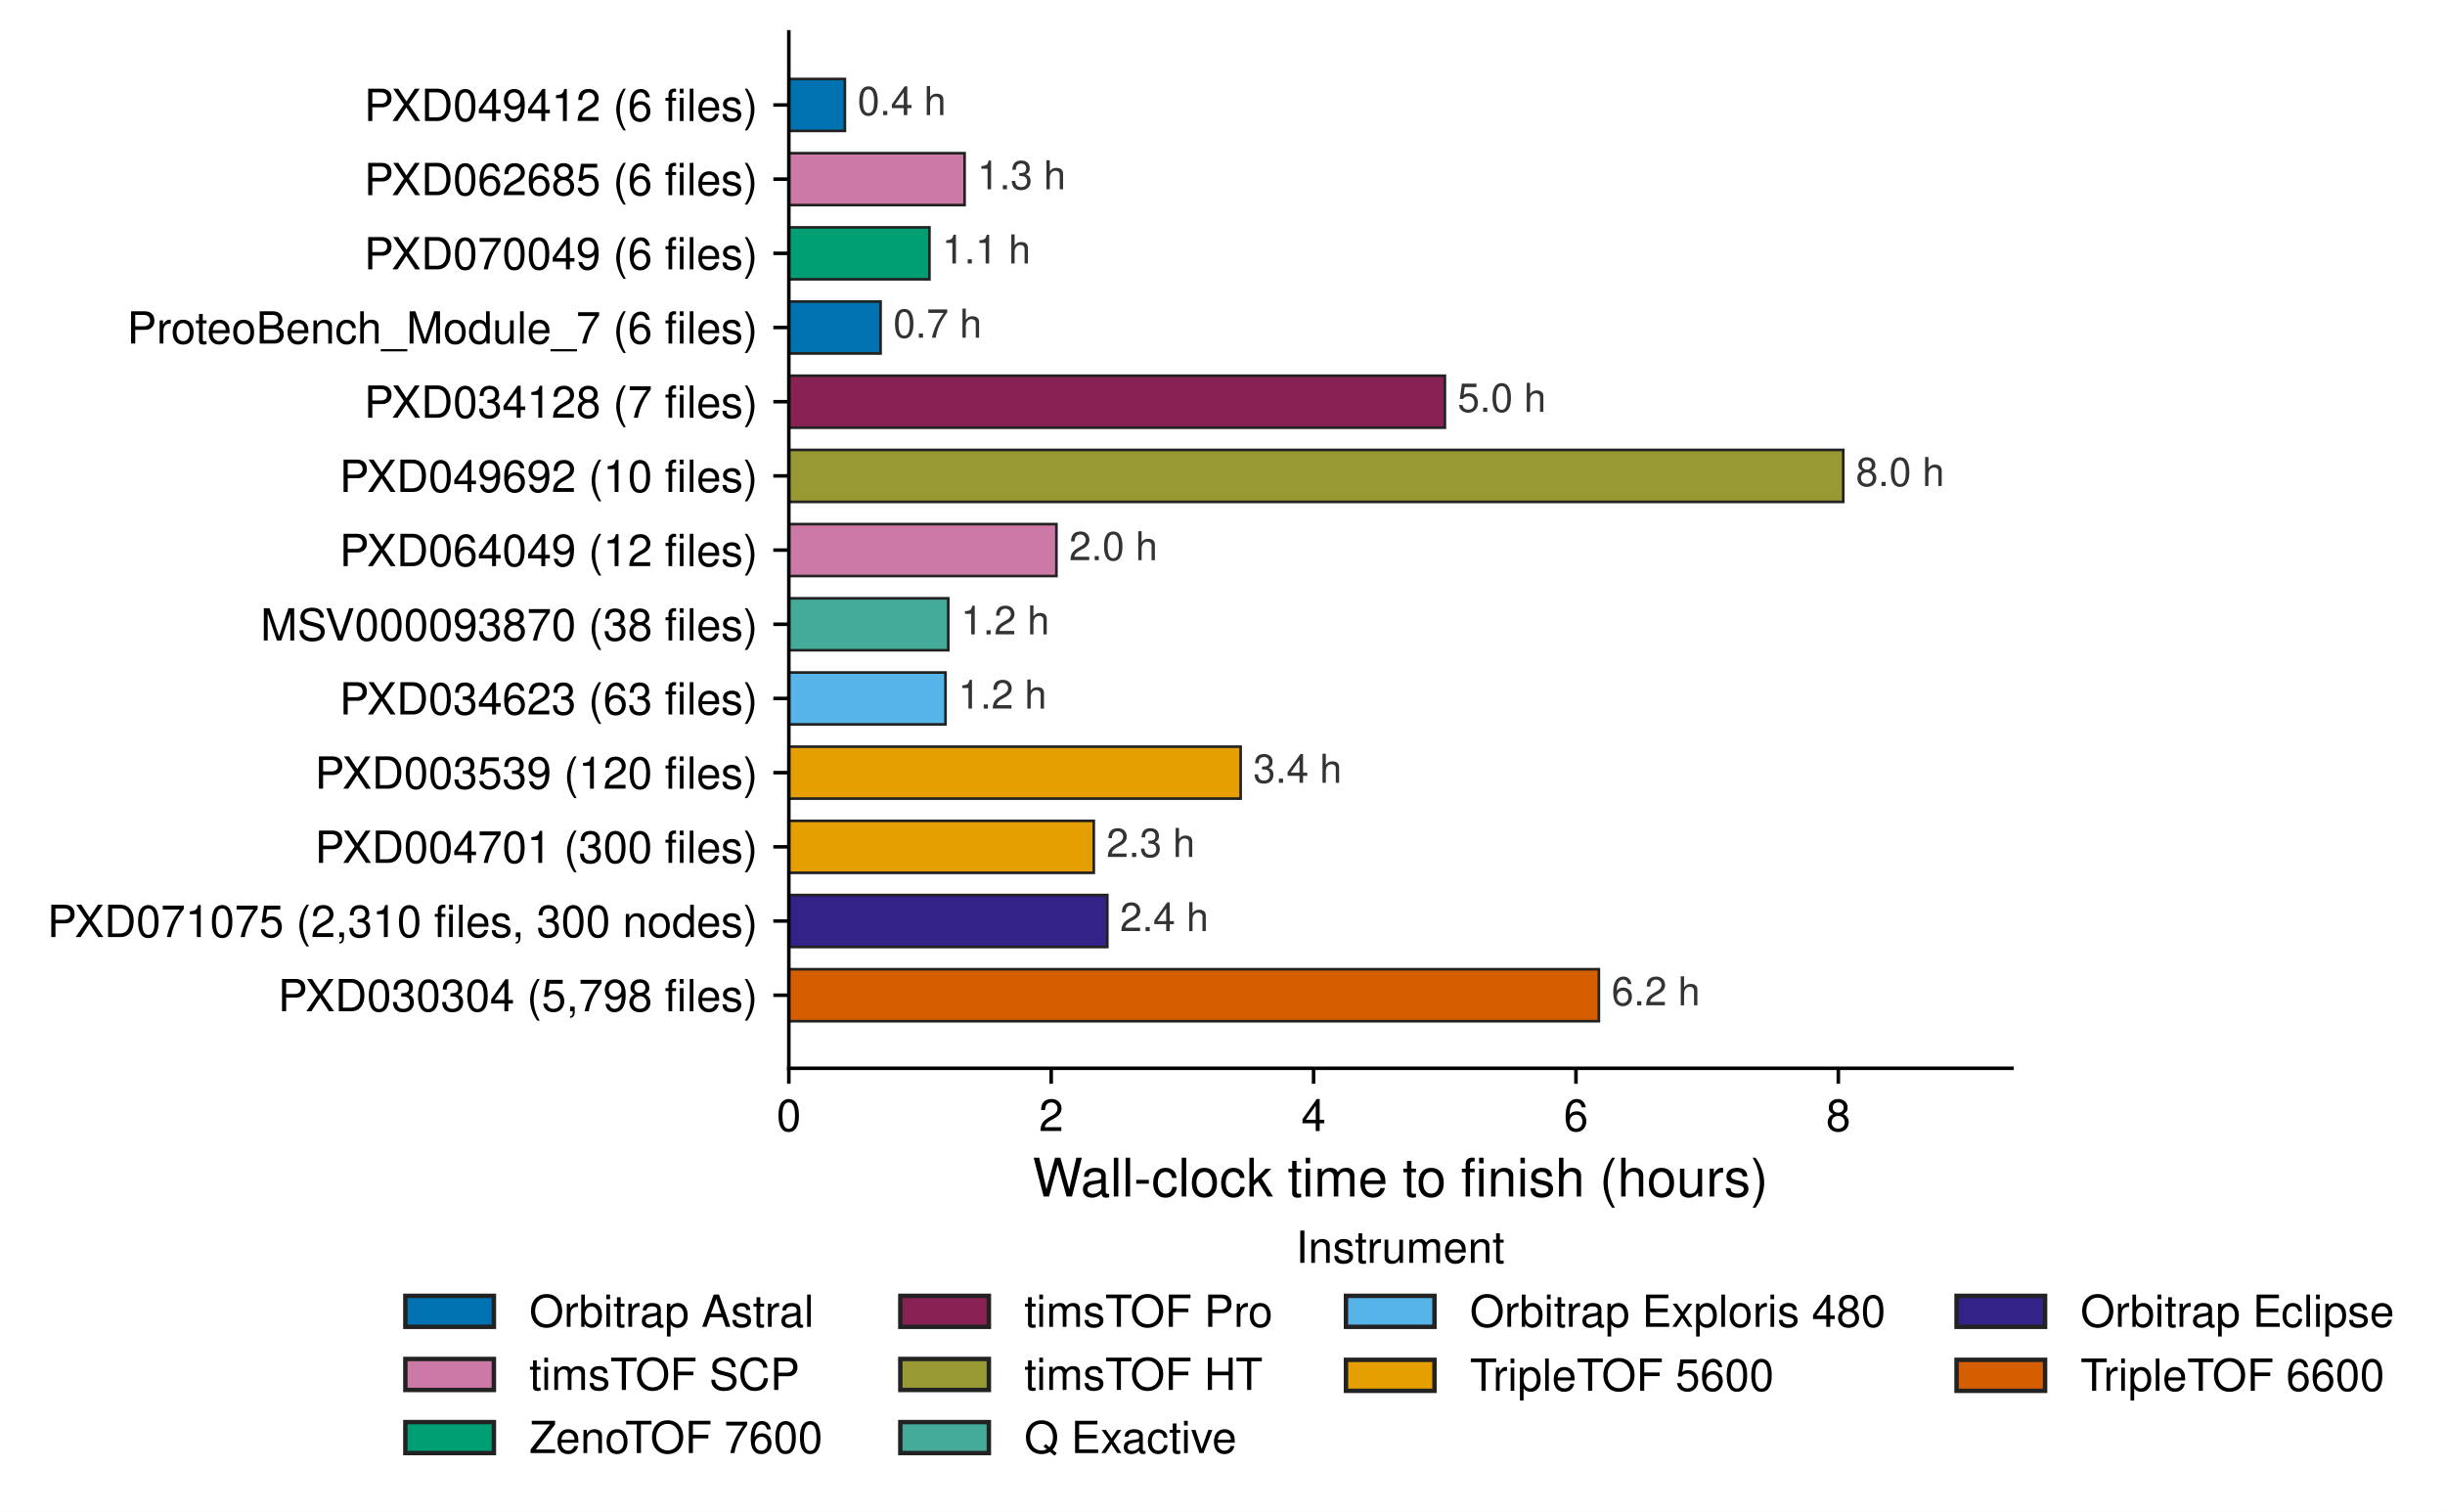
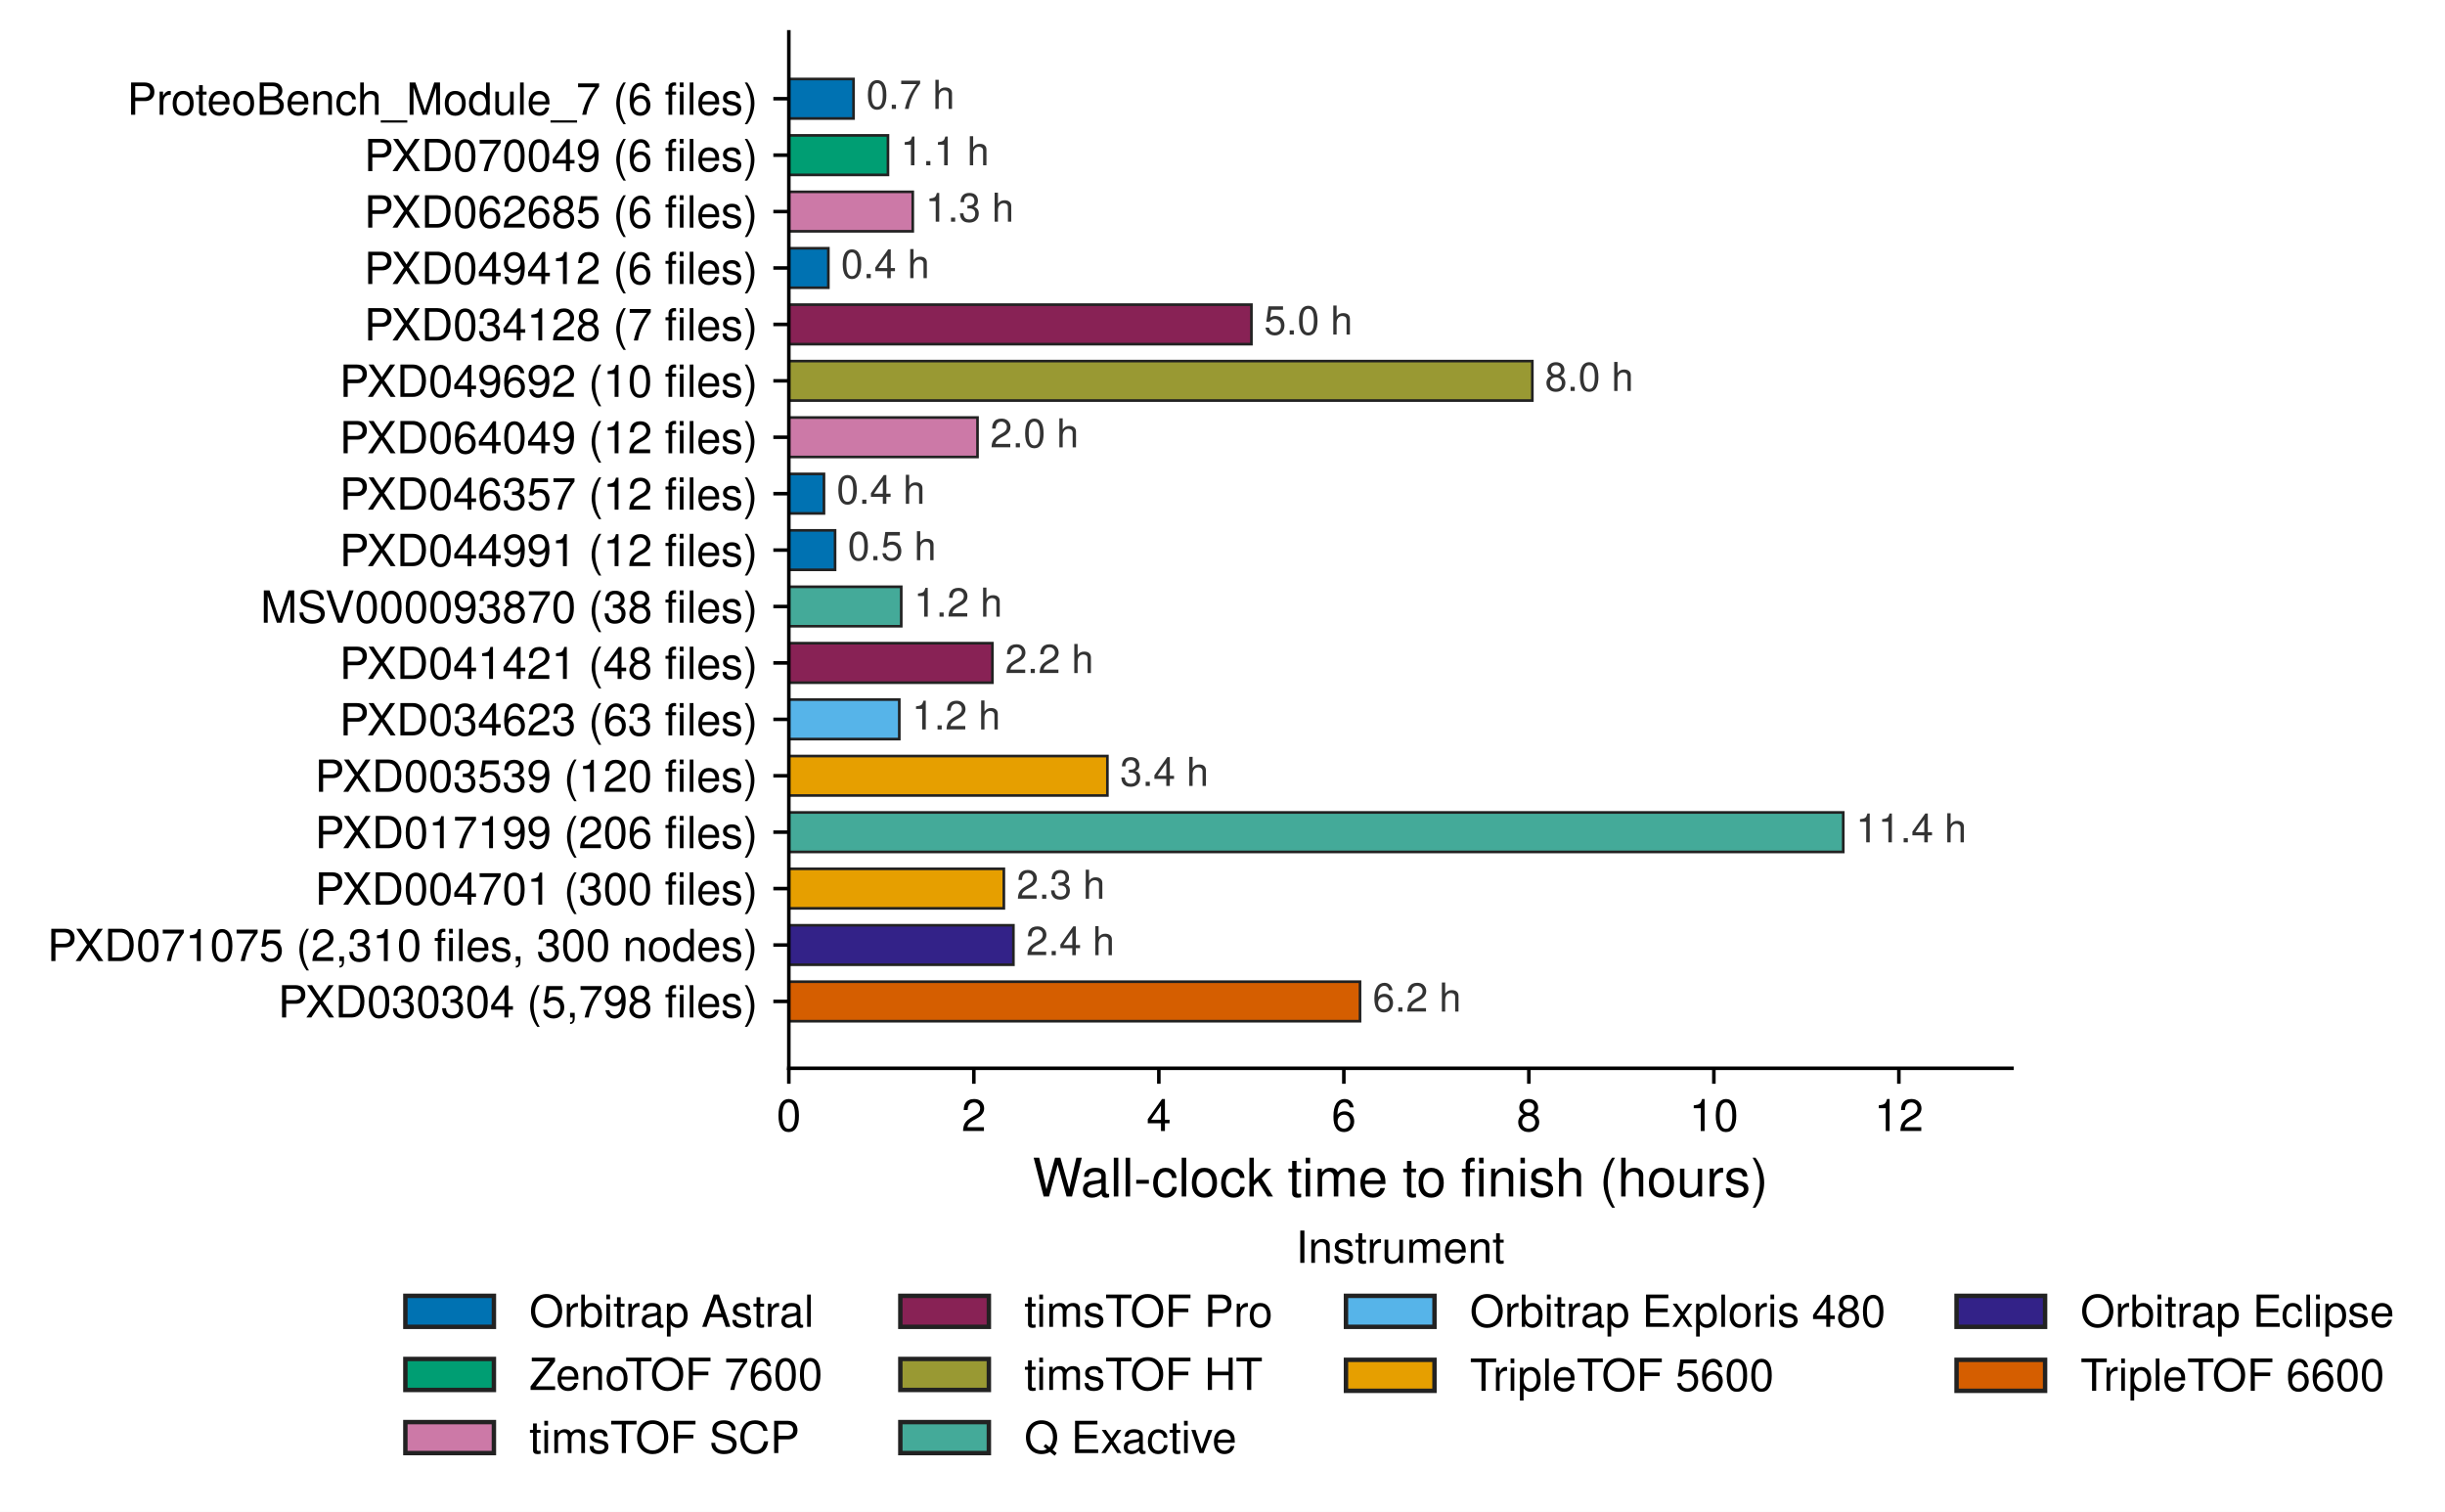
<svg xmlns="http://www.w3.org/2000/svg" xmlns:xlink="http://www.w3.org/1999/xlink" width="552.297pt" height="341.514pt" viewBox="0 0 552.297 341.514" version="1.1">
  <defs>
    <style type="text/css">*{stroke-linejoin: round; stroke-linecap: butt}</style>
  </defs>
  <g id="figure_1">
    <g id="patch_1">
      <path d="M 0 341.514  L 552.297 341.514  L 552.297 0  L 0 0  z " style="fill: #ffffff" />
    </g>
    <g id="axes_1">
      <g id="patch_2">
        <path d="M 178.188 241.312  L 454.478 241.312  L 454.478 7.2  L 178.188 7.2  z " style="fill: #ffffff" />
      </g>
      <g id="patch_3">
-         <path d="M 178.188 17.841  L 190.848 17.841  L 190.848 29.572  L 178.188 29.572  z " clip-path="url(#p9a6f08296a)" style="fill: #0072b2; stroke: #222222; stroke-width: 0.6; stroke-linejoin: miter" />
+         <path d="M 178.188 17.841  L 192.803 17.841  L 192.803 26.762  L 178.188 26.762  z " clip-path="url(#p09c5622403)" style="fill: #0072b2; stroke: #222222; stroke-width: 0.6; stroke-linejoin: miter" />
      </g>
      <g id="patch_4">
-         <path d="M 178.188 34.6  L 217.888 34.6  L 217.888 46.33  L 178.188 46.33  z " clip-path="url(#p9a6f08296a)" style="fill: #cc79a7; stroke: #222222; stroke-width: 0.6; stroke-linejoin: miter" />
+         <path d="M 178.188 30.586  L 200.58 30.586  L 200.58 39.507  L 178.188 39.507  z " clip-path="url(#p09c5622403)" style="fill: #009e73; stroke: #222222; stroke-width: 0.6; stroke-linejoin: miter" />
      </g>
      <g id="patch_5">
-         <path d="M 178.188 51.358  L 209.945 51.358  L 209.945 63.089  L 178.188 63.089  z " clip-path="url(#p9a6f08296a)" style="fill: #009e73; stroke: #222222; stroke-width: 0.6; stroke-linejoin: miter" />
+         <path d="M 178.188 43.33  L 206.181 43.33  L 206.181 52.251  L 178.188 52.251  z " clip-path="url(#p09c5622403)" style="fill: #cc79a7; stroke: #222222; stroke-width: 0.6; stroke-linejoin: miter" />
      </g>
      <g id="patch_6">
-         <path d="M 178.188 68.116  L 198.915 68.116  L 198.915 79.847  L 178.188 79.847  z " clip-path="url(#p9a6f08296a)" style="fill: #0072b2; stroke: #222222; stroke-width: 0.6; stroke-linejoin: miter" />
+         <path d="M 178.188 56.074  L 187.114 56.074  L 187.114 64.995  L 178.188 64.995  z " clip-path="url(#p09c5622403)" style="fill: #0072b2; stroke: #222222; stroke-width: 0.6; stroke-linejoin: miter" />
      </g>
      <g id="patch_7">
-         <path d="M 178.188 84.874  L 326.381 84.874  L 326.381 96.605  L 178.188 96.605  z " clip-path="url(#p9a6f08296a)" style="fill: #882255; stroke: #222222; stroke-width: 0.6; stroke-linejoin: miter" />
+         <path d="M 178.188 68.818  L 282.682 68.818  L 282.682 77.739  L 178.188 77.739  z " clip-path="url(#p09c5622403)" style="fill: #882255; stroke: #222222; stroke-width: 0.6; stroke-linejoin: miter" />
      </g>
      <g id="patch_8">
-         <path d="M 178.188 101.632  L 416.369 101.632  L 416.369 113.363  L 178.188 113.363  z " clip-path="url(#p9a6f08296a)" style="fill: #999933; stroke: #222222; stroke-width: 0.6; stroke-linejoin: miter" />
+         <path d="M 178.188 81.563  L 346.134 81.563  L 346.134 90.484  L 178.188 90.484  z " clip-path="url(#p09c5622403)" style="fill: #999933; stroke: #222222; stroke-width: 0.6; stroke-linejoin: miter" />
      </g>
      <g id="patch_9">
-         <path d="M 178.188 118.391  L 238.632 118.391  L 238.632 130.121  L 178.188 130.121  z " clip-path="url(#p9a6f08296a)" style="fill: #cc79a7; stroke: #222222; stroke-width: 0.6; stroke-linejoin: miter" />
+         <path d="M 178.188 94.307  L 220.808 94.307  L 220.808 103.228  L 178.188 103.228  z " clip-path="url(#p09c5622403)" style="fill: #cc79a7; stroke: #222222; stroke-width: 0.6; stroke-linejoin: miter" />
      </g>
      <g id="patch_10">
-         <path d="M 178.188 135.149  L 214.201 135.149  L 214.201 146.88  L 178.188 146.88  z " clip-path="url(#p9a6f08296a)" style="fill: #44aa99; stroke: #222222; stroke-width: 0.6; stroke-linejoin: miter" />
+         <path d="M 178.188 107.051  L 186.124 107.051  L 186.124 115.972  L 178.188 115.972  z " clip-path="url(#p09c5622403)" style="fill: #0072b2; stroke: #222222; stroke-width: 0.6; stroke-linejoin: miter" />
      </g>
      <g id="patch_11">
-         <path d="M 178.188 151.907  L 213.575 151.907  L 213.575 163.638  L 178.188 163.638  z " clip-path="url(#p9a6f08296a)" style="fill: #56b4e9; stroke: #222222; stroke-width: 0.6; stroke-linejoin: miter" />
+         <path d="M 178.188 119.796  L 188.629 119.796  L 188.629 128.716  L 178.188 128.716  z " clip-path="url(#p09c5622403)" style="fill: #0072b2; stroke: #222222; stroke-width: 0.6; stroke-linejoin: miter" />
      </g>
      <g id="patch_12">
-         <path d="M 178.188 168.665  L 280.243 168.665  L 280.243 180.396  L 178.188 180.396  z " clip-path="url(#p9a6f08296a)" style="fill: #e69f00; stroke: #222222; stroke-width: 0.6; stroke-linejoin: miter" />
+         <path d="M 178.188 132.54  L 203.581 132.54  L 203.581 141.461  L 178.188 141.461  z " clip-path="url(#p09c5622403)" style="fill: #44aa99; stroke: #222222; stroke-width: 0.6; stroke-linejoin: miter" />
      </g>
      <g id="patch_13">
-         <path d="M 178.188 185.423  L 247.069 185.423  L 247.069 197.154  L 178.188 197.154  z " clip-path="url(#p9a6f08296a)" style="fill: #e69f00; stroke: #222222; stroke-width: 0.6; stroke-linejoin: miter" />
+         <path d="M 178.188 145.284  L 224.176 145.284  L 224.176 154.205  L 178.188 154.205  z " clip-path="url(#p09c5622403)" style="fill: #882255; stroke: #222222; stroke-width: 0.6; stroke-linejoin: miter" />
      </g>
      <g id="patch_14">
-         <path d="M 178.188 202.182  L 250.13 202.182  L 250.13 213.912  L 178.188 213.912  z " clip-path="url(#p9a6f08296a)" style="fill: #332288; stroke: #222222; stroke-width: 0.6; stroke-linejoin: miter" />
+         <path d="M 178.188 158.028  L 203.14 158.028  L 203.14 166.949  L 178.188 166.949  z " clip-path="url(#p09c5622403)" style="fill: #56b4e9; stroke: #222222; stroke-width: 0.6; stroke-linejoin: miter" />
      </g>
      <g id="patch_15">
-         <path d="M 178.188 218.94  L 361.167 218.94  L 361.167 230.671  L 178.188 230.671  z " clip-path="url(#p9a6f08296a)" style="fill: #d55e00; stroke: #222222; stroke-width: 0.6; stroke-linejoin: miter" />
+         <path d="M 178.188 170.773  L 250.149 170.773  L 250.149 179.694  L 178.188 179.694  z " clip-path="url(#p09c5622403)" style="fill: #e69f00; stroke: #222222; stroke-width: 0.6; stroke-linejoin: miter" />
+       </g>
+       <g id="patch_16">
+         <path d="M 178.188 183.517  L 416.369 183.517  L 416.369 192.438  L 178.188 192.438  z " clip-path="url(#p09c5622403)" style="fill: #44aa99; stroke: #222222; stroke-width: 0.6; stroke-linejoin: miter" />
+       </g>
+       <g id="patch_17">
+         <path d="M 178.188 196.261  L 226.758 196.261  L 226.758 205.182  L 178.188 205.182  z " clip-path="url(#p09c5622403)" style="fill: #e69f00; stroke: #222222; stroke-width: 0.6; stroke-linejoin: miter" />
+       </g>
+       <g id="patch_18">
+         <path d="M 178.188 209.005  L 228.915 209.005  L 228.915 217.926  L 178.188 217.926  z " clip-path="url(#p09c5622403)" style="fill: #332288; stroke: #222222; stroke-width: 0.6; stroke-linejoin: miter" />
+       </g>
+       <g id="patch_19">
+         <path d="M 178.188 221.75  L 307.21 221.75  L 307.21 230.671  L 178.188 230.671  z " clip-path="url(#p09c5622403)" style="fill: #d55e00; stroke: #222222; stroke-width: 0.6; stroke-linejoin: miter" />
      </g>
      <g id="matplotlib.axis_1">
        <g id="xtick_1">
          <g id="line2d_1">
            <defs>
-               <path id="m2a2c3f2db8" d="M 0 0  L 0 3.5  " style="stroke: #000000; stroke-width: 0.8" />
+               <path id="m96ff154ccd" d="M 0 0  L 0 3.5  " style="stroke: #000000; stroke-width: 0.8" />
            </defs>
            <g>
-               <use xlink:href="#m2a2c3f2db8" x="178.188" y="241.312" style="stroke: #000000; stroke-width: 0.8" />
+               <use xlink:href="#m96ff154ccd" x="178.188" y="241.312" style="stroke: #000000; stroke-width: 0.8" />
            </g>
          </g>
          <g id="text_1">
            <text style="font-size: 10px; font-family: 'Helvetica', 'Arial', 'DejaVu Sans', sans-serif; text-anchor: middle" x="178.188" y="255.485" transform="rotate(-0 178.1875 255.4854)">0</text>
          </g>
        </g>
        <g id="xtick_2">
          <g id="line2d_2">
            <g>
-               <use xlink:href="#m2a2c3f2db8" x="237.455" y="241.312" style="stroke: #000000; stroke-width: 0.8" />
+               <use xlink:href="#m96ff154ccd" x="219.978" y="241.312" style="stroke: #000000; stroke-width: 0.8" />
            </g>
          </g>
          <g id="text_2">
-             <text style="font-size: 10px; font-family: 'Helvetica', 'Arial', 'DejaVu Sans', sans-serif; text-anchor: middle" x="237.455" y="255.485" transform="rotate(-0 237.4549 255.4854)">2</text>
+             <text style="font-size: 10px; font-family: 'Helvetica', 'Arial', 'DejaVu Sans', sans-serif; text-anchor: middle" x="219.978" y="255.485" transform="rotate(-0 219.9781 255.4854)">2</text>
          </g>
        </g>
        <g id="xtick_3">
          <g id="line2d_3">
            <g>
-               <use xlink:href="#m2a2c3f2db8" x="296.722" y="241.312" style="stroke: #000000; stroke-width: 0.8" />
+               <use xlink:href="#m96ff154ccd" x="261.769" y="241.312" style="stroke: #000000; stroke-width: 0.8" />
            </g>
          </g>
          <g id="text_3">
-             <text style="font-size: 10px; font-family: 'Helvetica', 'Arial', 'DejaVu Sans', sans-serif; text-anchor: middle" x="296.722" y="255.485" transform="rotate(-0 296.7224 255.4854)">4</text>
+             <text style="font-size: 10px; font-family: 'Helvetica', 'Arial', 'DejaVu Sans', sans-serif; text-anchor: middle" x="261.769" y="255.485" transform="rotate(-0 261.7688 255.4854)">4</text>
          </g>
        </g>
        <g id="xtick_4">
          <g id="line2d_4">
            <g>
-               <use xlink:href="#m2a2c3f2db8" x="355.99" y="241.312" style="stroke: #000000; stroke-width: 0.8" />
+               <use xlink:href="#m96ff154ccd" x="303.559" y="241.312" style="stroke: #000000; stroke-width: 0.8" />
            </g>
          </g>
          <g id="text_4">
-             <text style="font-size: 10px; font-family: 'Helvetica', 'Arial', 'DejaVu Sans', sans-serif; text-anchor: middle" x="355.99" y="255.485" transform="rotate(-0 355.9898 255.4854)">6</text>
+             <text style="font-size: 10px; font-family: 'Helvetica', 'Arial', 'DejaVu Sans', sans-serif; text-anchor: middle" x="303.559" y="255.485" transform="rotate(-0 303.5594 255.4854)">6</text>
          </g>
        </g>
        <g id="xtick_5">
          <g id="line2d_5">
            <g>
-               <use xlink:href="#m2a2c3f2db8" x="415.257" y="241.312" style="stroke: #000000; stroke-width: 0.8" />
+               <use xlink:href="#m96ff154ccd" x="345.35" y="241.312" style="stroke: #000000; stroke-width: 0.8" />
            </g>
          </g>
          <g id="text_5">
-             <text style="font-size: 10px; font-family: 'Helvetica', 'Arial', 'DejaVu Sans', sans-serif; text-anchor: middle" x="415.257" y="255.485" transform="rotate(-0 415.2573 255.4854)">8</text>
-           </g>
-         </g>
-         <g id="text_6">
+             <text style="font-size: 10px; font-family: 'Helvetica', 'Arial', 'DejaVu Sans', sans-serif; text-anchor: middle" x="345.35" y="255.485" transform="rotate(-0 345.3501 255.4854)">8</text>
+           </g>
+         </g>
+         <g id="xtick_6">
+           <g id="line2d_6">
+             <g>
+               <use xlink:href="#m96ff154ccd" x="387.141" y="241.312" style="stroke: #000000; stroke-width: 0.8" />
+             </g>
+           </g>
+           <g id="text_6">
+             <text style="font-size: 10px; font-family: 'Helvetica', 'Arial', 'DejaVu Sans', sans-serif; text-anchor: middle" x="387.141" y="255.485" transform="rotate(-0 387.1407 255.4854)">10</text>
+           </g>
+         </g>
+         <g id="xtick_7">
+           <g id="line2d_7">
+             <g>
+               <use xlink:href="#m96ff154ccd" x="428.931" y="241.312" style="stroke: #000000; stroke-width: 0.8" />
+             </g>
+           </g>
+           <g id="text_7">
+             <text style="font-size: 10px; font-family: 'Helvetica', 'Arial', 'DejaVu Sans', sans-serif; text-anchor: middle" x="428.931" y="255.485" transform="rotate(-0 428.9314 255.4854)">12</text>
+           </g>
+         </g>
+         <g id="text_8">
          <text style="font-size: 12px; font-family: 'Helvetica', 'Arial', 'DejaVu Sans', sans-serif; text-anchor: middle" x="316.332" y="270.266" transform="rotate(-0 316.3325 270.2661)">Wall-clock time to finish (hours)</text>
        </g>
      </g>
      <g id="matplotlib.axis_2">
        <g id="ytick_1">
-           <g id="line2d_6">
+           <g id="line2d_8">
            <defs>
-               <path id="m2db75b9212" d="M 0 0  L -3.5 0  " style="stroke: #000000; stroke-width: 0.8" />
+               <path id="mc0cacaec29" d="M 0 0  L -3.5 0  " style="stroke: #000000; stroke-width: 0.8" />
            </defs>
            <g>
-               <use xlink:href="#m2db75b9212" x="178.188" y="23.707" style="stroke: #000000; stroke-width: 0.8" />
-             </g>
-           </g>
-           <g id="text_7">
-             <text style="font-size: 10px; font-family: 'Helvetica', 'Arial', 'DejaVu Sans', sans-serif; text-anchor: end" x="171.188" y="27.33" transform="rotate(-0 171.1875 27.33026)">PXD049412  (6 files)</text>
+               <use xlink:href="#mc0cacaec29" x="178.188" y="22.302" style="stroke: #000000; stroke-width: 0.8" />
+             </g>
+           </g>
+           <g id="text_9">
+             <text style="font-size: 10px; font-family: 'Helvetica', 'Arial', 'DejaVu Sans', sans-serif; text-anchor: end" x="171.188" y="25.925" transform="rotate(-0 171.1875 25.92538)">ProteoBench_Module_7  (6 files)</text>
          </g>
        </g>
        <g id="ytick_2">
-           <g id="line2d_7">
-             <g>
-               <use xlink:href="#m2db75b9212" x="178.188" y="40.465" style="stroke: #000000; stroke-width: 0.8" />
-             </g>
-           </g>
-           <g id="text_8">
-             <text style="font-size: 10px; font-family: 'Helvetica', 'Arial', 'DejaVu Sans', sans-serif; text-anchor: end" x="171.188" y="44.088" transform="rotate(-0 171.1875 44.08846)">PXD062685  (6 files)</text>
+           <g id="line2d_9">
+             <g>
+               <use xlink:href="#mc0cacaec29" x="178.188" y="35.046" style="stroke: #000000; stroke-width: 0.8" />
+             </g>
+           </g>
+           <g id="text_10">
+             <text style="font-size: 10px; font-family: 'Helvetica', 'Arial', 'DejaVu Sans', sans-serif; text-anchor: end" x="171.188" y="38.67" transform="rotate(-0 171.1875 38.66964)">PXD070049  (6 files)</text>
          </g>
        </g>
        <g id="ytick_3">
-           <g id="line2d_8">
-             <g>
-               <use xlink:href="#m2db75b9212" x="178.188" y="57.223" style="stroke: #000000; stroke-width: 0.8" />
-             </g>
-           </g>
-           <g id="text_9">
-             <text style="font-size: 10px; font-family: 'Helvetica', 'Arial', 'DejaVu Sans', sans-serif; text-anchor: end" x="171.188" y="60.847" transform="rotate(-0 171.1875 60.84665)">PXD070049  (6 files)</text>
+           <g id="line2d_10">
+             <g>
+               <use xlink:href="#mc0cacaec29" x="178.188" y="47.79" style="stroke: #000000; stroke-width: 0.8" />
+             </g>
+           </g>
+           <g id="text_11">
+             <text style="font-size: 10px; font-family: 'Helvetica', 'Arial', 'DejaVu Sans', sans-serif; text-anchor: end" x="171.188" y="51.414" transform="rotate(-0 171.1875 51.4139)">PXD062685  (6 files)</text>
          </g>
        </g>
        <g id="ytick_4">
-           <g id="line2d_9">
-             <g>
-               <use xlink:href="#m2db75b9212" x="178.188" y="73.981" style="stroke: #000000; stroke-width: 0.8" />
-             </g>
-           </g>
-           <g id="text_10">
-             <text style="font-size: 10px; font-family: 'Helvetica', 'Arial', 'DejaVu Sans', sans-serif; text-anchor: end" x="171.188" y="77.605" transform="rotate(-0 171.1875 77.60485)">ProteoBench_Module_7  (6 files)</text>
+           <g id="line2d_11">
+             <g>
+               <use xlink:href="#mc0cacaec29" x="178.188" y="60.535" style="stroke: #000000; stroke-width: 0.8" />
+             </g>
+           </g>
+           <g id="text_12">
+             <text style="font-size: 10px; font-family: 'Helvetica', 'Arial', 'DejaVu Sans', sans-serif; text-anchor: end" x="171.188" y="64.158" transform="rotate(-0 171.1875 64.15815)">PXD049412  (6 files)</text>
          </g>
        </g>
        <g id="ytick_5">
-           <g id="line2d_10">
-             <g>
-               <use xlink:href="#m2db75b9212" x="178.188" y="90.74" style="stroke: #000000; stroke-width: 0.8" />
-             </g>
-           </g>
-           <g id="text_11">
-             <text style="font-size: 10px; font-family: 'Helvetica', 'Arial', 'DejaVu Sans', sans-serif; text-anchor: end" x="171.188" y="94.363" transform="rotate(-0 171.1875 94.36304)">PXD034128  (7 files)</text>
+           <g id="line2d_12">
+             <g>
+               <use xlink:href="#mc0cacaec29" x="178.188" y="73.279" style="stroke: #000000; stroke-width: 0.8" />
+             </g>
+           </g>
+           <g id="text_13">
+             <text style="font-size: 10px; font-family: 'Helvetica', 'Arial', 'DejaVu Sans', sans-serif; text-anchor: end" x="171.188" y="76.902" transform="rotate(-0 171.1875 76.90241)">PXD034128  (7 files)</text>
          </g>
        </g>
        <g id="ytick_6">
-           <g id="line2d_11">
-             <g>
-               <use xlink:href="#m2db75b9212" x="178.188" y="107.498" style="stroke: #000000; stroke-width: 0.8" />
-             </g>
-           </g>
-           <g id="text_12">
-             <text style="font-size: 10px; font-family: 'Helvetica', 'Arial', 'DejaVu Sans', sans-serif; text-anchor: end" x="171.188" y="111.121" transform="rotate(-0 171.1875 111.1212)">PXD049692  (10 files)</text>
+           <g id="line2d_13">
+             <g>
+               <use xlink:href="#mc0cacaec29" x="178.188" y="86.023" style="stroke: #000000; stroke-width: 0.8" />
+             </g>
+           </g>
+           <g id="text_14">
+             <text style="font-size: 10px; font-family: 'Helvetica', 'Arial', 'DejaVu Sans', sans-serif; text-anchor: end" x="171.188" y="89.647" transform="rotate(-0 171.1875 89.64667)">PXD049692  (10 files)</text>
          </g>
        </g>
        <g id="ytick_7">
-           <g id="line2d_12">
-             <g>
-               <use xlink:href="#m2db75b9212" x="178.188" y="124.256" style="stroke: #000000; stroke-width: 0.8" />
-             </g>
-           </g>
-           <g id="text_13">
-             <text style="font-size: 10px; font-family: 'Helvetica', 'Arial', 'DejaVu Sans', sans-serif; text-anchor: end" x="171.188" y="127.879" transform="rotate(-0 171.1875 127.8794)">PXD064049  (12 files)</text>
+           <g id="line2d_14">
+             <g>
+               <use xlink:href="#mc0cacaec29" x="178.188" y="98.767" style="stroke: #000000; stroke-width: 0.8" />
+             </g>
+           </g>
+           <g id="text_15">
+             <text style="font-size: 10px; font-family: 'Helvetica', 'Arial', 'DejaVu Sans', sans-serif; text-anchor: end" x="171.188" y="102.391" transform="rotate(-0 171.1875 102.3909)">PXD064049  (12 files)</text>
          </g>
        </g>
        <g id="ytick_8">
-           <g id="line2d_13">
-             <g>
-               <use xlink:href="#m2db75b9212" x="178.188" y="141.014" style="stroke: #000000; stroke-width: 0.8" />
-             </g>
-           </g>
-           <g id="text_14">
-             <text style="font-size: 10px; font-family: 'Helvetica', 'Arial', 'DejaVu Sans', sans-serif; text-anchor: end" x="171.188" y="144.677" transform="rotate(-0 171.1875 144.6767)">MSV000093870  (38 files)</text>
+           <g id="line2d_15">
+             <g>
+               <use xlink:href="#mc0cacaec29" x="178.188" y="111.512" style="stroke: #000000; stroke-width: 0.8" />
+             </g>
+           </g>
+           <g id="text_16">
+             <text style="font-size: 10px; font-family: 'Helvetica', 'Arial', 'DejaVu Sans', sans-serif; text-anchor: end" x="171.188" y="115.135" transform="rotate(-0 171.1875 115.1352)">PXD046357  (12 files)</text>
          </g>
        </g>
        <g id="ytick_9">
-           <g id="line2d_14">
-             <g>
-               <use xlink:href="#m2db75b9212" x="178.188" y="157.772" style="stroke: #000000; stroke-width: 0.8" />
-             </g>
-           </g>
-           <g id="text_15">
-             <text style="font-size: 10px; font-family: 'Helvetica', 'Arial', 'DejaVu Sans', sans-serif; text-anchor: end" x="171.188" y="161.396" transform="rotate(-0 171.1875 161.3958)">PXD034623  (63 files)</text>
+           <g id="line2d_16">
+             <g>
+               <use xlink:href="#mc0cacaec29" x="178.188" y="124.256" style="stroke: #000000; stroke-width: 0.8" />
+             </g>
+           </g>
+           <g id="text_17">
+             <text style="font-size: 10px; font-family: 'Helvetica', 'Arial', 'DejaVu Sans', sans-serif; text-anchor: end" x="171.188" y="127.879" transform="rotate(-0 171.1875 127.8794)">PXD044991  (12 files)</text>
          </g>
        </g>
        <g id="ytick_10">
-           <g id="line2d_15">
-             <g>
-               <use xlink:href="#m2db75b9212" x="178.188" y="174.531" style="stroke: #000000; stroke-width: 0.8" />
-             </g>
-           </g>
-           <g id="text_16">
-             <text style="font-size: 10px; font-family: 'Helvetica', 'Arial', 'DejaVu Sans', sans-serif; text-anchor: end" x="171.188" y="178.154" transform="rotate(-0 171.1875 178.154)">PXD003539  (120 files)</text>
+           <g id="line2d_17">
+             <g>
+               <use xlink:href="#mc0cacaec29" x="178.188" y="137" style="stroke: #000000; stroke-width: 0.8" />
+             </g>
+           </g>
+           <g id="text_18">
+             <text style="font-size: 10px; font-family: 'Helvetica', 'Arial', 'DejaVu Sans', sans-serif; text-anchor: end" x="171.188" y="140.663" transform="rotate(-0 171.1875 140.6628)">MSV000093870  (38 files)</text>
          </g>
        </g>
        <g id="ytick_11">
-           <g id="line2d_16">
-             <g>
-               <use xlink:href="#m2db75b9212" x="178.188" y="191.289" style="stroke: #000000; stroke-width: 0.8" />
-             </g>
-           </g>
-           <g id="text_17">
-             <text style="font-size: 10px; font-family: 'Helvetica', 'Arial', 'DejaVu Sans', sans-serif; text-anchor: end" x="171.188" y="194.912" transform="rotate(-0 171.1875 194.9122)">PXD004701  (300 files)</text>
+           <g id="line2d_18">
+             <g>
+               <use xlink:href="#mc0cacaec29" x="178.188" y="149.745" style="stroke: #000000; stroke-width: 0.8" />
+             </g>
+           </g>
+           <g id="text_19">
+             <text style="font-size: 10px; font-family: 'Helvetica', 'Arial', 'DejaVu Sans', sans-serif; text-anchor: end" x="171.188" y="153.368" transform="rotate(-0 171.1875 153.368)">PXD041421  (48 files)</text>
          </g>
        </g>
        <g id="ytick_12">
-           <g id="line2d_17">
-             <g>
-               <use xlink:href="#m2db75b9212" x="178.188" y="208.047" style="stroke: #000000; stroke-width: 0.8" />
-             </g>
-           </g>
-           <g id="text_18">
-             <text style="font-size: 10px; font-family: 'Helvetica', 'Arial', 'DejaVu Sans', sans-serif; text-anchor: end" x="171.188" y="211.67" transform="rotate(-0 171.1875 211.6704)">PXD071075  (2,310 files, 300 nodes)</text>
+           <g id="line2d_19">
+             <g>
+               <use xlink:href="#mc0cacaec29" x="178.188" y="162.489" style="stroke: #000000; stroke-width: 0.8" />
+             </g>
+           </g>
+           <g id="text_20">
+             <text style="font-size: 10px; font-family: 'Helvetica', 'Arial', 'DejaVu Sans', sans-serif; text-anchor: end" x="171.188" y="166.112" transform="rotate(-0 171.1875 166.1122)">PXD034623  (63 files)</text>
          </g>
        </g>
        <g id="ytick_13">
-           <g id="line2d_18">
-             <g>
-               <use xlink:href="#m2db75b9212" x="178.188" y="224.805" style="stroke: #000000; stroke-width: 0.8" />
-             </g>
-           </g>
-           <g id="text_19">
-             <text style="font-size: 10px; font-family: 'Helvetica', 'Arial', 'DejaVu Sans', sans-serif; text-anchor: end" x="171.188" y="228.429" transform="rotate(-0 171.1875 228.4286)">PXD030304  (5,798 files)</text>
-           </g>
-         </g>
-       </g>
-       <g id="patch_16">
+           <g id="line2d_20">
+             <g>
+               <use xlink:href="#mc0cacaec29" x="178.188" y="175.233" style="stroke: #000000; stroke-width: 0.8" />
+             </g>
+           </g>
+           <g id="text_21">
+             <text style="font-size: 10px; font-family: 'Helvetica', 'Arial', 'DejaVu Sans', sans-serif; text-anchor: end" x="171.188" y="178.856" transform="rotate(-0 171.1875 178.8565)">PXD003539  (120 files)</text>
+           </g>
+         </g>
+         <g id="ytick_14">
+           <g id="line2d_21">
+             <g>
+               <use xlink:href="#mc0cacaec29" x="178.188" y="187.977" style="stroke: #000000; stroke-width: 0.8" />
+             </g>
+           </g>
+           <g id="text_22">
+             <text style="font-size: 10px; font-family: 'Helvetica', 'Arial', 'DejaVu Sans', sans-serif; text-anchor: end" x="171.188" y="191.601" transform="rotate(-0 171.1875 191.6007)">PXD017199  (206 files)</text>
+           </g>
+         </g>
+         <g id="ytick_15">
+           <g id="line2d_22">
+             <g>
+               <use xlink:href="#mc0cacaec29" x="178.188" y="200.722" style="stroke: #000000; stroke-width: 0.8" />
+             </g>
+           </g>
+           <g id="text_23">
+             <text style="font-size: 10px; font-family: 'Helvetica', 'Arial', 'DejaVu Sans', sans-serif; text-anchor: end" x="171.188" y="204.345" transform="rotate(-0 171.1875 204.345)">PXD004701  (300 files)</text>
+           </g>
+         </g>
+         <g id="ytick_16">
+           <g id="line2d_23">
+             <g>
+               <use xlink:href="#mc0cacaec29" x="178.188" y="213.466" style="stroke: #000000; stroke-width: 0.8" />
+             </g>
+           </g>
+           <g id="text_24">
+             <text style="font-size: 10px; font-family: 'Helvetica', 'Arial', 'DejaVu Sans', sans-serif; text-anchor: end" x="171.188" y="217.089" transform="rotate(-0 171.1875 217.0892)">PXD071075  (2,310 files, 300 nodes)</text>
+           </g>
+         </g>
+         <g id="ytick_17">
+           <g id="line2d_24">
+             <g>
+               <use xlink:href="#mc0cacaec29" x="178.188" y="226.21" style="stroke: #000000; stroke-width: 0.8" />
+             </g>
+           </g>
+           <g id="text_25">
+             <text style="font-size: 10px; font-family: 'Helvetica', 'Arial', 'DejaVu Sans', sans-serif; text-anchor: end" x="171.188" y="229.833" transform="rotate(-0 171.1875 229.8335)">PXD030304  (5,798 files)</text>
+           </g>
+         </g>
+       </g>
+       <g id="patch_20">
        <path d="M 178.188 241.312  L 178.188 7.2  " style="fill: none; stroke: #000000; stroke-width: 0.8; stroke-linejoin: miter; stroke-linecap: square" />
      </g>
-       <g id="patch_17">
+       <g id="patch_21">
        <path d="M 178.188 241.312  L 454.478 241.312  " style="fill: none; stroke: #000000; stroke-width: 0.8; stroke-linejoin: miter; stroke-linecap: square" />
      </g>
-       <g id="text_20">
-         <text style="font-size: 9px; font-family: 'Helvetica', 'Arial', 'DejaVu Sans', sans-serif; text-anchor: start; fill: #333333" x="193.706" y="25.997" transform="rotate(-0 193.7059 25.9969)">0.4 h</text>
-       </g>
-       <g id="text_21">
-         <text style="font-size: 9px; font-family: 'Helvetica', 'Arial', 'DejaVu Sans', sans-serif; text-anchor: start; fill: #333333" x="220.747" y="42.755" transform="rotate(-0 220.7466 42.7551)">1.3 h</text>
-       </g>
-       <g id="text_22">
-         <text style="font-size: 9px; font-family: 'Helvetica', 'Arial', 'DejaVu Sans', sans-serif; text-anchor: start; fill: #333333" x="212.803" y="59.513" transform="rotate(-0 212.8031 59.51329)">1.1 h</text>
-       </g>
-       <g id="text_23">
-         <text style="font-size: 9px; font-family: 'Helvetica', 'Arial', 'DejaVu Sans', sans-serif; text-anchor: start; fill: #333333" x="201.773" y="76.271" transform="rotate(-0 201.7728 76.27149)">0.7 h</text>
-       </g>
-       <g id="text_24">
-         <text style="font-size: 9px; font-family: 'Helvetica', 'Arial', 'DejaVu Sans', sans-serif; text-anchor: start; fill: #333333" x="329.239" y="93.03" transform="rotate(-0 329.239 93.02969)">5.0 h</text>
-       </g>
-       <g id="text_25">
-         <text style="font-size: 9px; font-family: 'Helvetica', 'Arial', 'DejaVu Sans', sans-serif; text-anchor: start; fill: #333333" x="419.227" y="109.788" transform="rotate(-0 419.2267 109.7879)">8.0 h</text>
-       </g>
      <g id="text_26">
-         <text style="font-size: 9px; font-family: 'Helvetica', 'Arial', 'DejaVu Sans', sans-serif; text-anchor: start; fill: #333333" x="241.49" y="126.546" transform="rotate(-0 241.4902 126.5461)">2.0 h</text>
+         <text style="font-size: 9px; font-family: 'Helvetica', 'Arial', 'DejaVu Sans', sans-serif; text-anchor: start; fill: #333333" x="195.661" y="24.592" transform="rotate(-0 195.6608 24.59202)">0.7 h</text>
      </g>
      <g id="text_27">
-         <text style="font-size: 9px; font-family: 'Helvetica', 'Arial', 'DejaVu Sans', sans-serif; text-anchor: start; fill: #333333" x="217.059" y="143.304" transform="rotate(-0 217.0589 143.3043)">1.2 h</text>
+         <text style="font-size: 9px; font-family: 'Helvetica', 'Arial', 'DejaVu Sans', sans-serif; text-anchor: start; fill: #333333" x="203.438" y="37.336" transform="rotate(-0 203.4385 37.33628)">1.1 h</text>
      </g>
      <g id="text_28">
-         <text style="font-size: 9px; font-family: 'Helvetica', 'Arial', 'DejaVu Sans', sans-serif; text-anchor: start; fill: #333333" x="216.433" y="160.062" transform="rotate(-0 216.4333 160.0625)">1.2 h</text>
+         <text style="font-size: 9px; font-family: 'Helvetica', 'Arial', 'DejaVu Sans', sans-serif; text-anchor: start; fill: #333333" x="209.04" y="50.081" transform="rotate(-0 209.0396 50.08054)">1.3 h</text>
      </g>
      <g id="text_29">
-         <text style="font-size: 9px; font-family: 'Helvetica', 'Arial', 'DejaVu Sans', sans-serif; text-anchor: start; fill: #333333" x="283.101" y="176.821" transform="rotate(-0 283.1009 176.8207)">3.4 h</text>
+         <text style="font-size: 9px; font-family: 'Helvetica', 'Arial', 'DejaVu Sans', sans-serif; text-anchor: start; fill: #333333" x="189.973" y="62.825" transform="rotate(-0 189.9726 62.82479)">0.4 h</text>
      </g>
      <g id="text_30">
-         <text style="font-size: 9px; font-family: 'Helvetica', 'Arial', 'DejaVu Sans', sans-serif; text-anchor: start; fill: #333333" x="249.928" y="193.579" transform="rotate(-0 249.9276 193.5789)">2.3 h</text>
+         <text style="font-size: 9px; font-family: 'Helvetica', 'Arial', 'DejaVu Sans', sans-serif; text-anchor: start; fill: #333333" x="285.54" y="75.569" transform="rotate(-0 285.5397 75.56905)">5.0 h</text>
      </g>
      <g id="text_31">
-         <text style="font-size: 9px; font-family: 'Helvetica', 'Arial', 'DejaVu Sans', sans-serif; text-anchor: start; fill: #333333" x="252.988" y="210.337" transform="rotate(-0 252.9879 210.3371)">2.4 h</text>
+         <text style="font-size: 9px; font-family: 'Helvetica', 'Arial', 'DejaVu Sans', sans-serif; text-anchor: start; fill: #333333" x="348.992" y="88.313" transform="rotate(-0 348.9918 88.31331)">8.0 h</text>
      </g>
      <g id="text_32">
-         <text style="font-size: 9px; font-family: 'Helvetica', 'Arial', 'DejaVu Sans', sans-serif; text-anchor: start; fill: #333333" x="364.026" y="227.095" transform="rotate(-0 364.0257 227.0953)">6.2 h</text>
+         <text style="font-size: 9px; font-family: 'Helvetica', 'Arial', 'DejaVu Sans', sans-serif; text-anchor: start; fill: #333333" x="223.666" y="101.058" transform="rotate(-0 223.6663 101.0576)">2.0 h</text>
+       </g>
+       <g id="text_33">
+         <text style="font-size: 9px; font-family: 'Helvetica', 'Arial', 'DejaVu Sans', sans-serif; text-anchor: start; fill: #333333" x="188.982" y="113.802" transform="rotate(-0 188.9821 113.8018)">0.4 h</text>
+       </g>
+       <g id="text_34">
+         <text style="font-size: 9px; font-family: 'Helvetica', 'Arial', 'DejaVu Sans', sans-serif; text-anchor: start; fill: #333333" x="191.487" y="126.546" transform="rotate(-0 191.4875 126.5461)">0.5 h</text>
+       </g>
+       <g id="text_35">
+         <text style="font-size: 9px; font-family: 'Helvetica', 'Arial', 'DejaVu Sans', sans-serif; text-anchor: start; fill: #333333" x="206.439" y="139.29" transform="rotate(-0 206.4393 139.2903)">1.2 h</text>
+       </g>
+       <g id="text_36">
+         <text style="font-size: 9px; font-family: 'Helvetica', 'Arial', 'DejaVu Sans', sans-serif; text-anchor: start; fill: #333333" x="227.034" y="152.035" transform="rotate(-0 227.0344 152.0346)">2.2 h</text>
+       </g>
+       <g id="text_37">
+         <text style="font-size: 9px; font-family: 'Helvetica', 'Arial', 'DejaVu Sans', sans-serif; text-anchor: start; fill: #333333" x="205.998" y="164.779" transform="rotate(-0 205.9982 164.7788)">1.2 h</text>
+       </g>
+       <g id="text_38">
+         <text style="font-size: 9px; font-family: 'Helvetica', 'Arial', 'DejaVu Sans', sans-serif; text-anchor: start; fill: #333333" x="253.007" y="177.523" transform="rotate(-0 253.0068 177.5231)">3.4 h</text>
+       </g>
+       <g id="text_39">
+         <text style="font-size: 9px; font-family: 'Helvetica', 'Arial', 'DejaVu Sans', sans-serif; text-anchor: start; fill: #333333" x="419.227" y="190.267" transform="rotate(-0 419.2267 190.2674)">11.4 h</text>
+       </g>
+       <g id="text_40">
+         <text style="font-size: 9px; font-family: 'Helvetica', 'Arial', 'DejaVu Sans', sans-serif; text-anchor: start; fill: #333333" x="229.616" y="203.012" transform="rotate(-0 229.6157 203.0116)">2.3 h</text>
+       </g>
+       <g id="text_41">
+         <text style="font-size: 9px; font-family: 'Helvetica', 'Arial', 'DejaVu Sans', sans-serif; text-anchor: start; fill: #333333" x="231.774" y="215.756" transform="rotate(-0 231.7736 215.7559)">2.4 h</text>
+       </g>
+       <g id="text_42">
+         <text style="font-size: 9px; font-family: 'Helvetica', 'Arial', 'DejaVu Sans', sans-serif; text-anchor: start; fill: #333333" x="310.068" y="228.5" transform="rotate(-0 310.0685 228.5001)">6.2 h</text>
      </g>
      <g id="legend_1">
-         <g id="text_33">
+         <g id="text_43">
          <text style="font-size: 10px; font-family: 'Helvetica', 'Arial', 'DejaVu Sans', sans-serif; text-anchor: start" x="292.714" y="285.261" transform="rotate(-0 292.7138 285.2611)">Instrument</text>
        </g>
-         <g id="patch_18">
+         <g id="patch_22">
          <path d="M 91.568 299.714  L 111.568 299.714  L 111.568 292.714  L 91.568 292.714  z " style="fill: #0072b2; stroke: #222222; stroke-linejoin: miter" />
        </g>
-         <g id="text_34">
+         <g id="text_44">
          <text style="font-size: 10px; font-family: 'Helvetica', 'Arial', 'DejaVu Sans', sans-serif; text-anchor: start" x="119.568" y="299.714" transform="rotate(-0 119.5684 299.7142)">Orbitrap Astral</text>
        </g>
-         <g id="patch_19">
-           <path d="M 91.568 313.972  L 111.568 313.972  L 111.568 306.972  L 91.568 306.972  z " style="fill: #cc79a7; stroke: #222222; stroke-linejoin: miter" />
-         </g>
-         <g id="text_35">
-           <text style="font-size: 10px; font-family: 'Helvetica', 'Arial', 'DejaVu Sans', sans-serif; text-anchor: start" x="119.568" y="313.972" transform="rotate(-0 119.5684 313.9721)">timsTOF SCP</text>
-         </g>
-         <g id="patch_20">
-           <path d="M 91.568 328.23  L 111.568 328.23  L 111.568 321.23  L 91.568 321.23  z " style="fill: #009e73; stroke: #222222; stroke-linejoin: miter" />
-         </g>
-         <g id="text_36">
-           <text style="font-size: 10px; font-family: 'Helvetica', 'Arial', 'DejaVu Sans', sans-serif; text-anchor: start" x="119.568" y="328.23" transform="rotate(-0 119.5684 328.2299)">ZenoTOF 7600</text>
-         </g>
-         <g id="patch_21">
+         <g id="patch_23">
+           <path d="M 91.568 313.972  L 111.568 313.972  L 111.568 306.972  L 91.568 306.972  z " style="fill: #009e73; stroke: #222222; stroke-linejoin: miter" />
+         </g>
+         <g id="text_45">
+           <text style="font-size: 10px; font-family: 'Helvetica', 'Arial', 'DejaVu Sans', sans-serif; text-anchor: start" x="119.568" y="313.972" transform="rotate(-0 119.5684 313.9721)">ZenoTOF 7600</text>
+         </g>
+         <g id="patch_24">
+           <path d="M 91.568 328.23  L 111.568 328.23  L 111.568 321.23  L 91.568 321.23  z " style="fill: #cc79a7; stroke: #222222; stroke-linejoin: miter" />
+         </g>
+         <g id="text_46">
+           <text style="font-size: 10px; font-family: 'Helvetica', 'Arial', 'DejaVu Sans', sans-serif; text-anchor: start" x="119.568" y="328.23" transform="rotate(-0 119.5684 328.2299)">timsTOF SCP</text>
+         </g>
+         <g id="patch_25">
          <path d="M 203.375 299.714  L 223.375 299.714  L 223.375 292.714  L 203.375 292.714  z " style="fill: #882255; stroke: #222222; stroke-linejoin: miter" />
        </g>
-         <g id="text_37">
+         <g id="text_47">
          <text style="font-size: 10px; font-family: 'Helvetica', 'Arial', 'DejaVu Sans', sans-serif; text-anchor: start" x="231.375" y="299.714" transform="rotate(-0 231.3747 299.7142)">timsTOF Pro</text>
        </g>
-         <g id="patch_22">
+         <g id="patch_26">
          <path d="M 203.375 313.972  L 223.375 313.972  L 223.375 306.972  L 203.375 306.972  z " style="fill: #999933; stroke: #222222; stroke-linejoin: miter" />
        </g>
-         <g id="text_38">
+         <g id="text_48">
          <text style="font-size: 10px; font-family: 'Helvetica', 'Arial', 'DejaVu Sans', sans-serif; text-anchor: start" x="231.375" y="313.972" transform="rotate(-0 231.3747 313.9721)">timsTOF HT</text>
        </g>
-         <g id="patch_23">
+         <g id="patch_27">
          <path d="M 203.375 328.23  L 223.375 328.23  L 223.375 321.23  L 203.375 321.23  z " style="fill: #44aa99; stroke: #222222; stroke-linejoin: miter" />
        </g>
-         <g id="text_39">
+         <g id="text_49">
          <text style="font-size: 10px; font-family: 'Helvetica', 'Arial', 'DejaVu Sans', sans-serif; text-anchor: start" x="231.375" y="328.23" transform="rotate(-0 231.3747 328.2299)">Q Exactive</text>
        </g>
-         <g id="patch_24">
+         <g id="patch_28">
          <path d="M 304.037 299.714  L 324.037 299.714  L 324.037 292.714  L 304.037 292.714  z " style="fill: #56b4e9; stroke: #222222; stroke-linejoin: miter" />
        </g>
-         <g id="text_40">
+         <g id="text_50">
          <text style="font-size: 10px; font-family: 'Helvetica', 'Arial', 'DejaVu Sans', sans-serif; text-anchor: start" x="332.037" y="299.714" transform="rotate(-0 332.0372 299.7142)">Orbitrap Exploris 480</text>
        </g>
-         <g id="patch_25">
+         <g id="patch_29">
          <path d="M 304.037 314.167  L 324.037 314.167  L 324.037 307.167  L 304.037 307.167  z " style="fill: #e69f00; stroke: #222222; stroke-linejoin: miter" />
        </g>
-         <g id="text_41">
+         <g id="text_51">
          <text style="font-size: 10px; font-family: 'Helvetica', 'Arial', 'DejaVu Sans', sans-serif; text-anchor: start" x="332.037" y="314.167" transform="rotate(-0 332.0372 314.1674)">TripleTOF 5600</text>
        </g>
-         <g id="patch_26">
+         <g id="patch_30">
          <path d="M 441.962 299.714  L 461.962 299.714  L 461.962 292.714  L 441.962 292.714  z " style="fill: #332288; stroke: #222222; stroke-linejoin: miter" />
        </g>
-         <g id="text_42">
+         <g id="text_52">
          <text style="font-size: 10px; font-family: 'Helvetica', 'Arial', 'DejaVu Sans', sans-serif; text-anchor: start" x="469.962" y="299.714" transform="rotate(-0 469.9622 299.7142)">Orbitrap Eclipse</text>
        </g>
-         <g id="patch_27">
+         <g id="patch_31">
          <path d="M 441.962 314.167  L 461.962 314.167  L 461.962 307.167  L 441.962 307.167  z " style="fill: #d55e00; stroke: #222222; stroke-linejoin: miter" />
        </g>
-         <g id="text_43">
+         <g id="text_53">
          <text style="font-size: 10px; font-family: 'Helvetica', 'Arial', 'DejaVu Sans', sans-serif; text-anchor: start" x="469.962" y="314.167" transform="rotate(-0 469.9622 314.1674)">TripleTOF 6600</text>
        </g>
      </g>
    </g>
  </g>
  <defs>
-     <clipPath id="p9a6f08296a">
+     <clipPath id="p09c5622403">
      <rect x="178.188" y="7.2" width="276.29" height="234.112" />
    </clipPath>
  </defs>
</svg>
